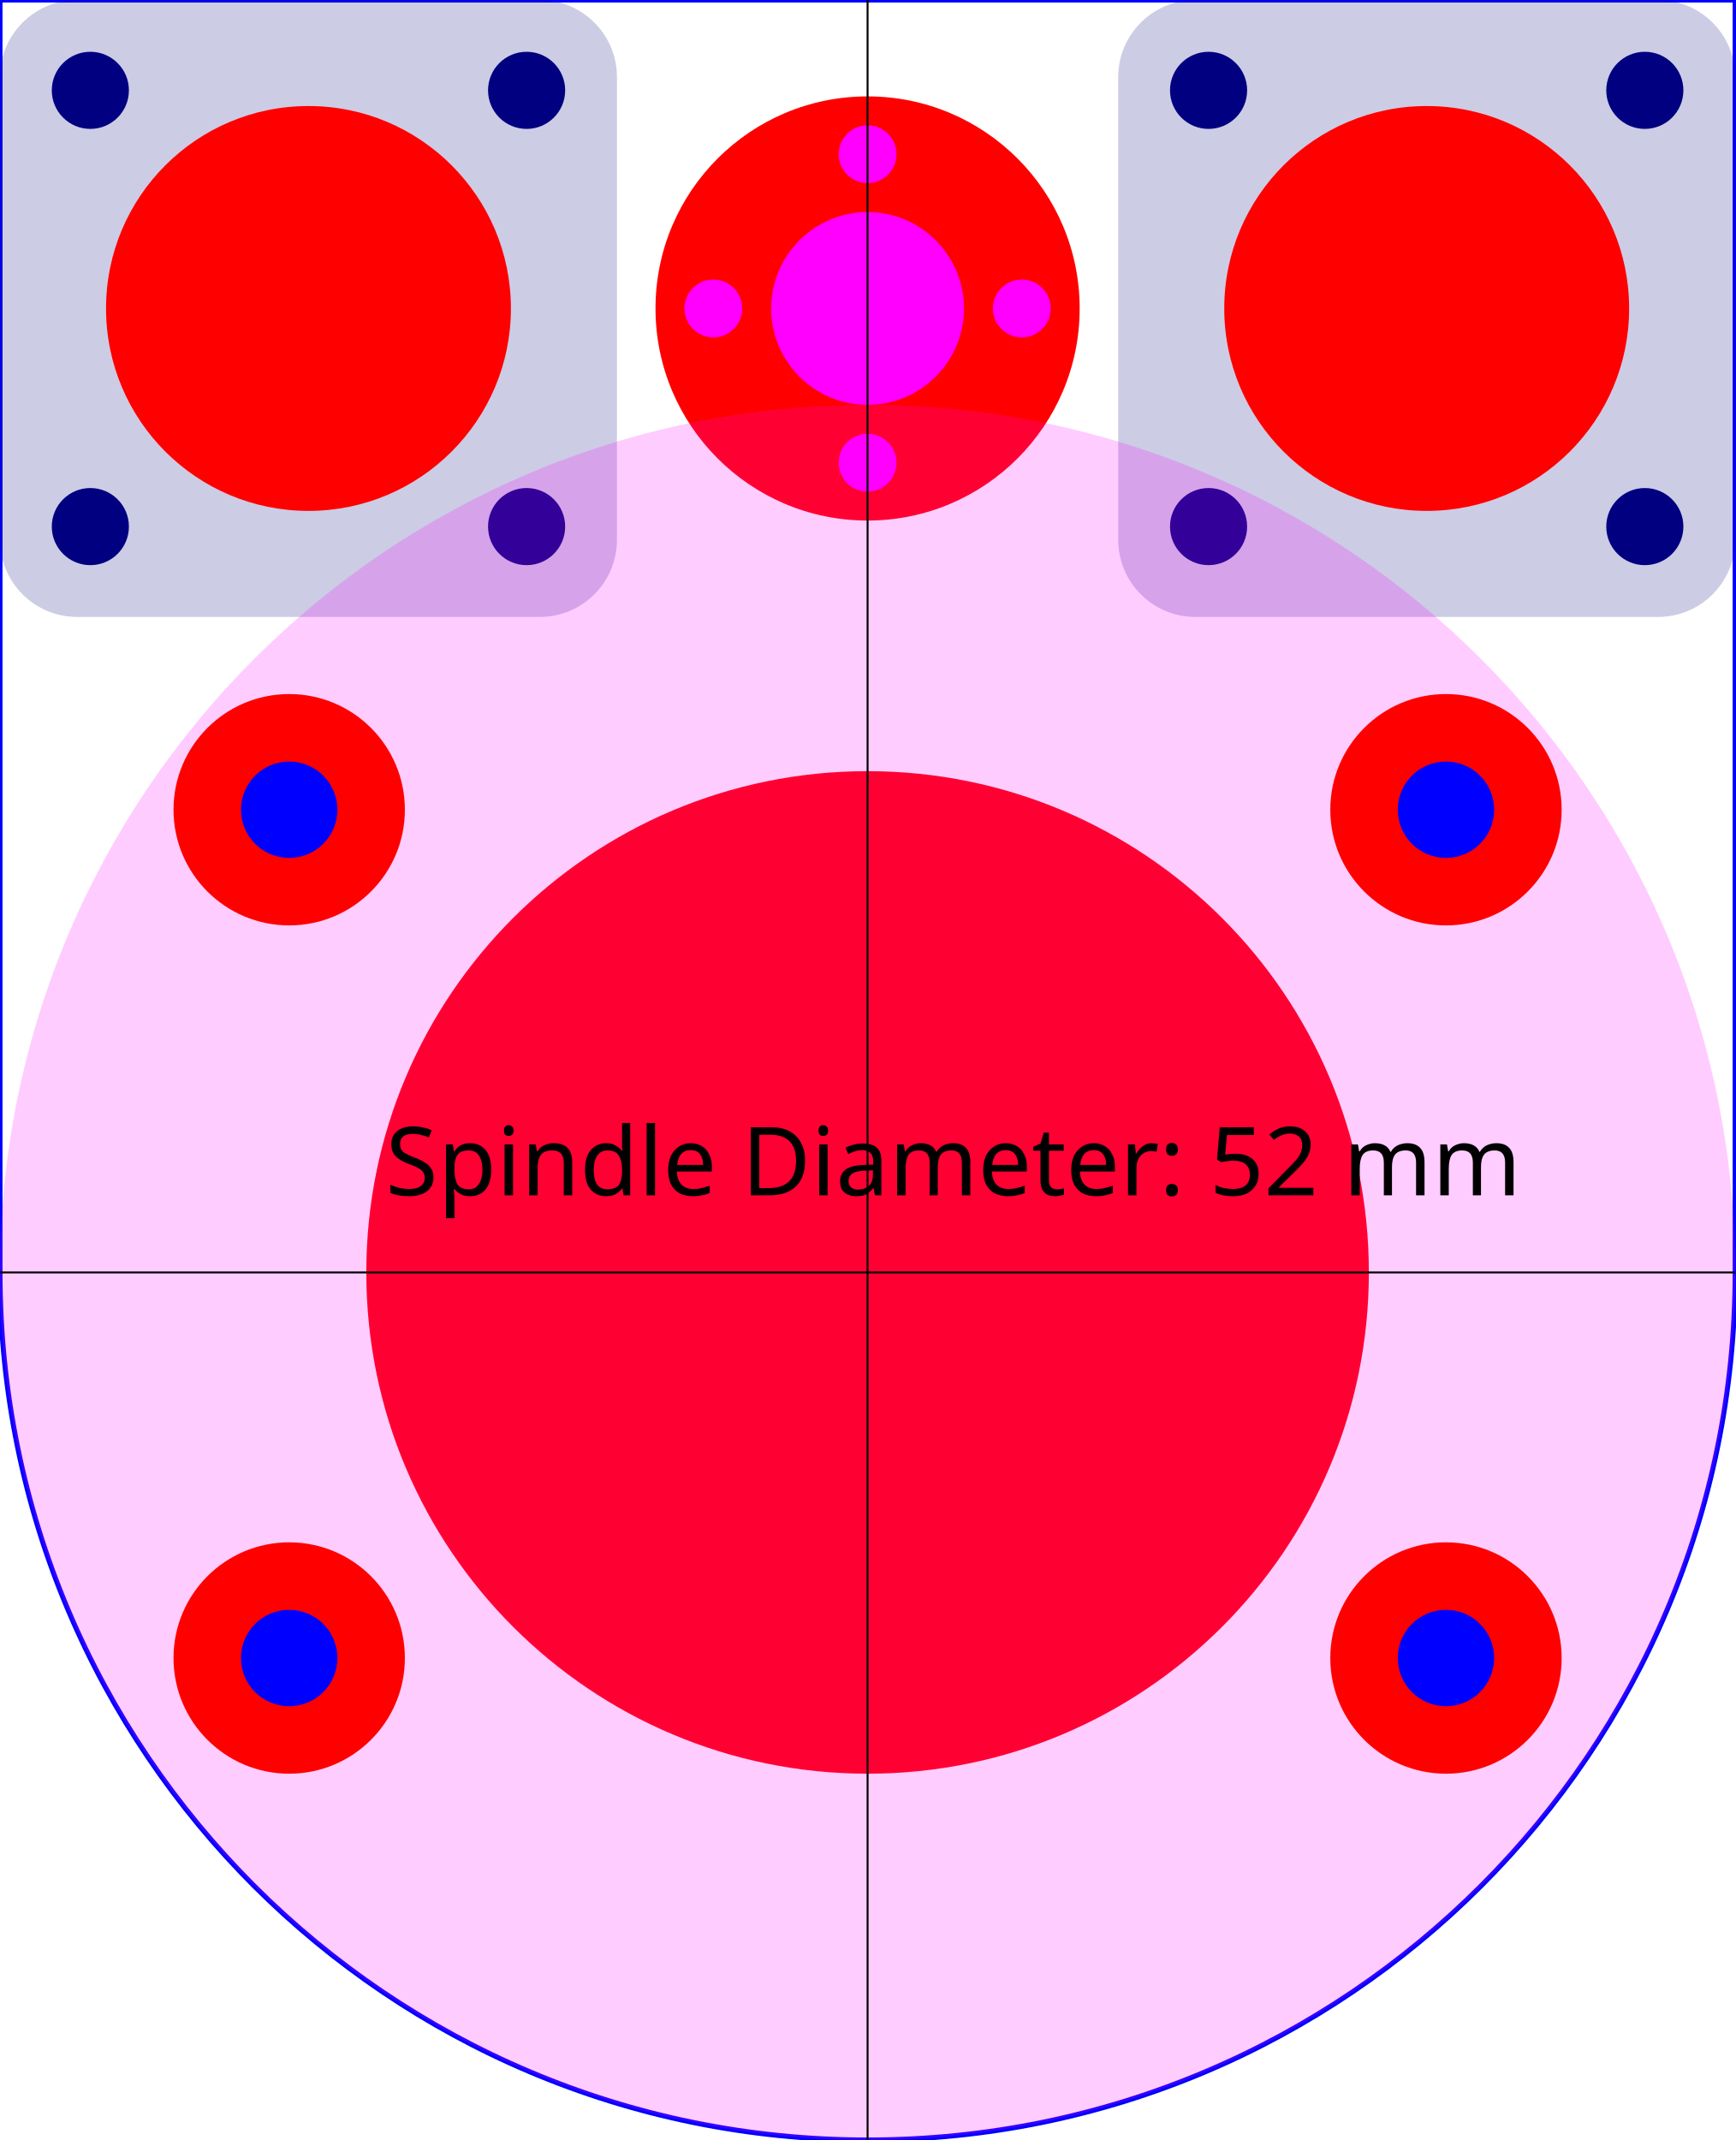
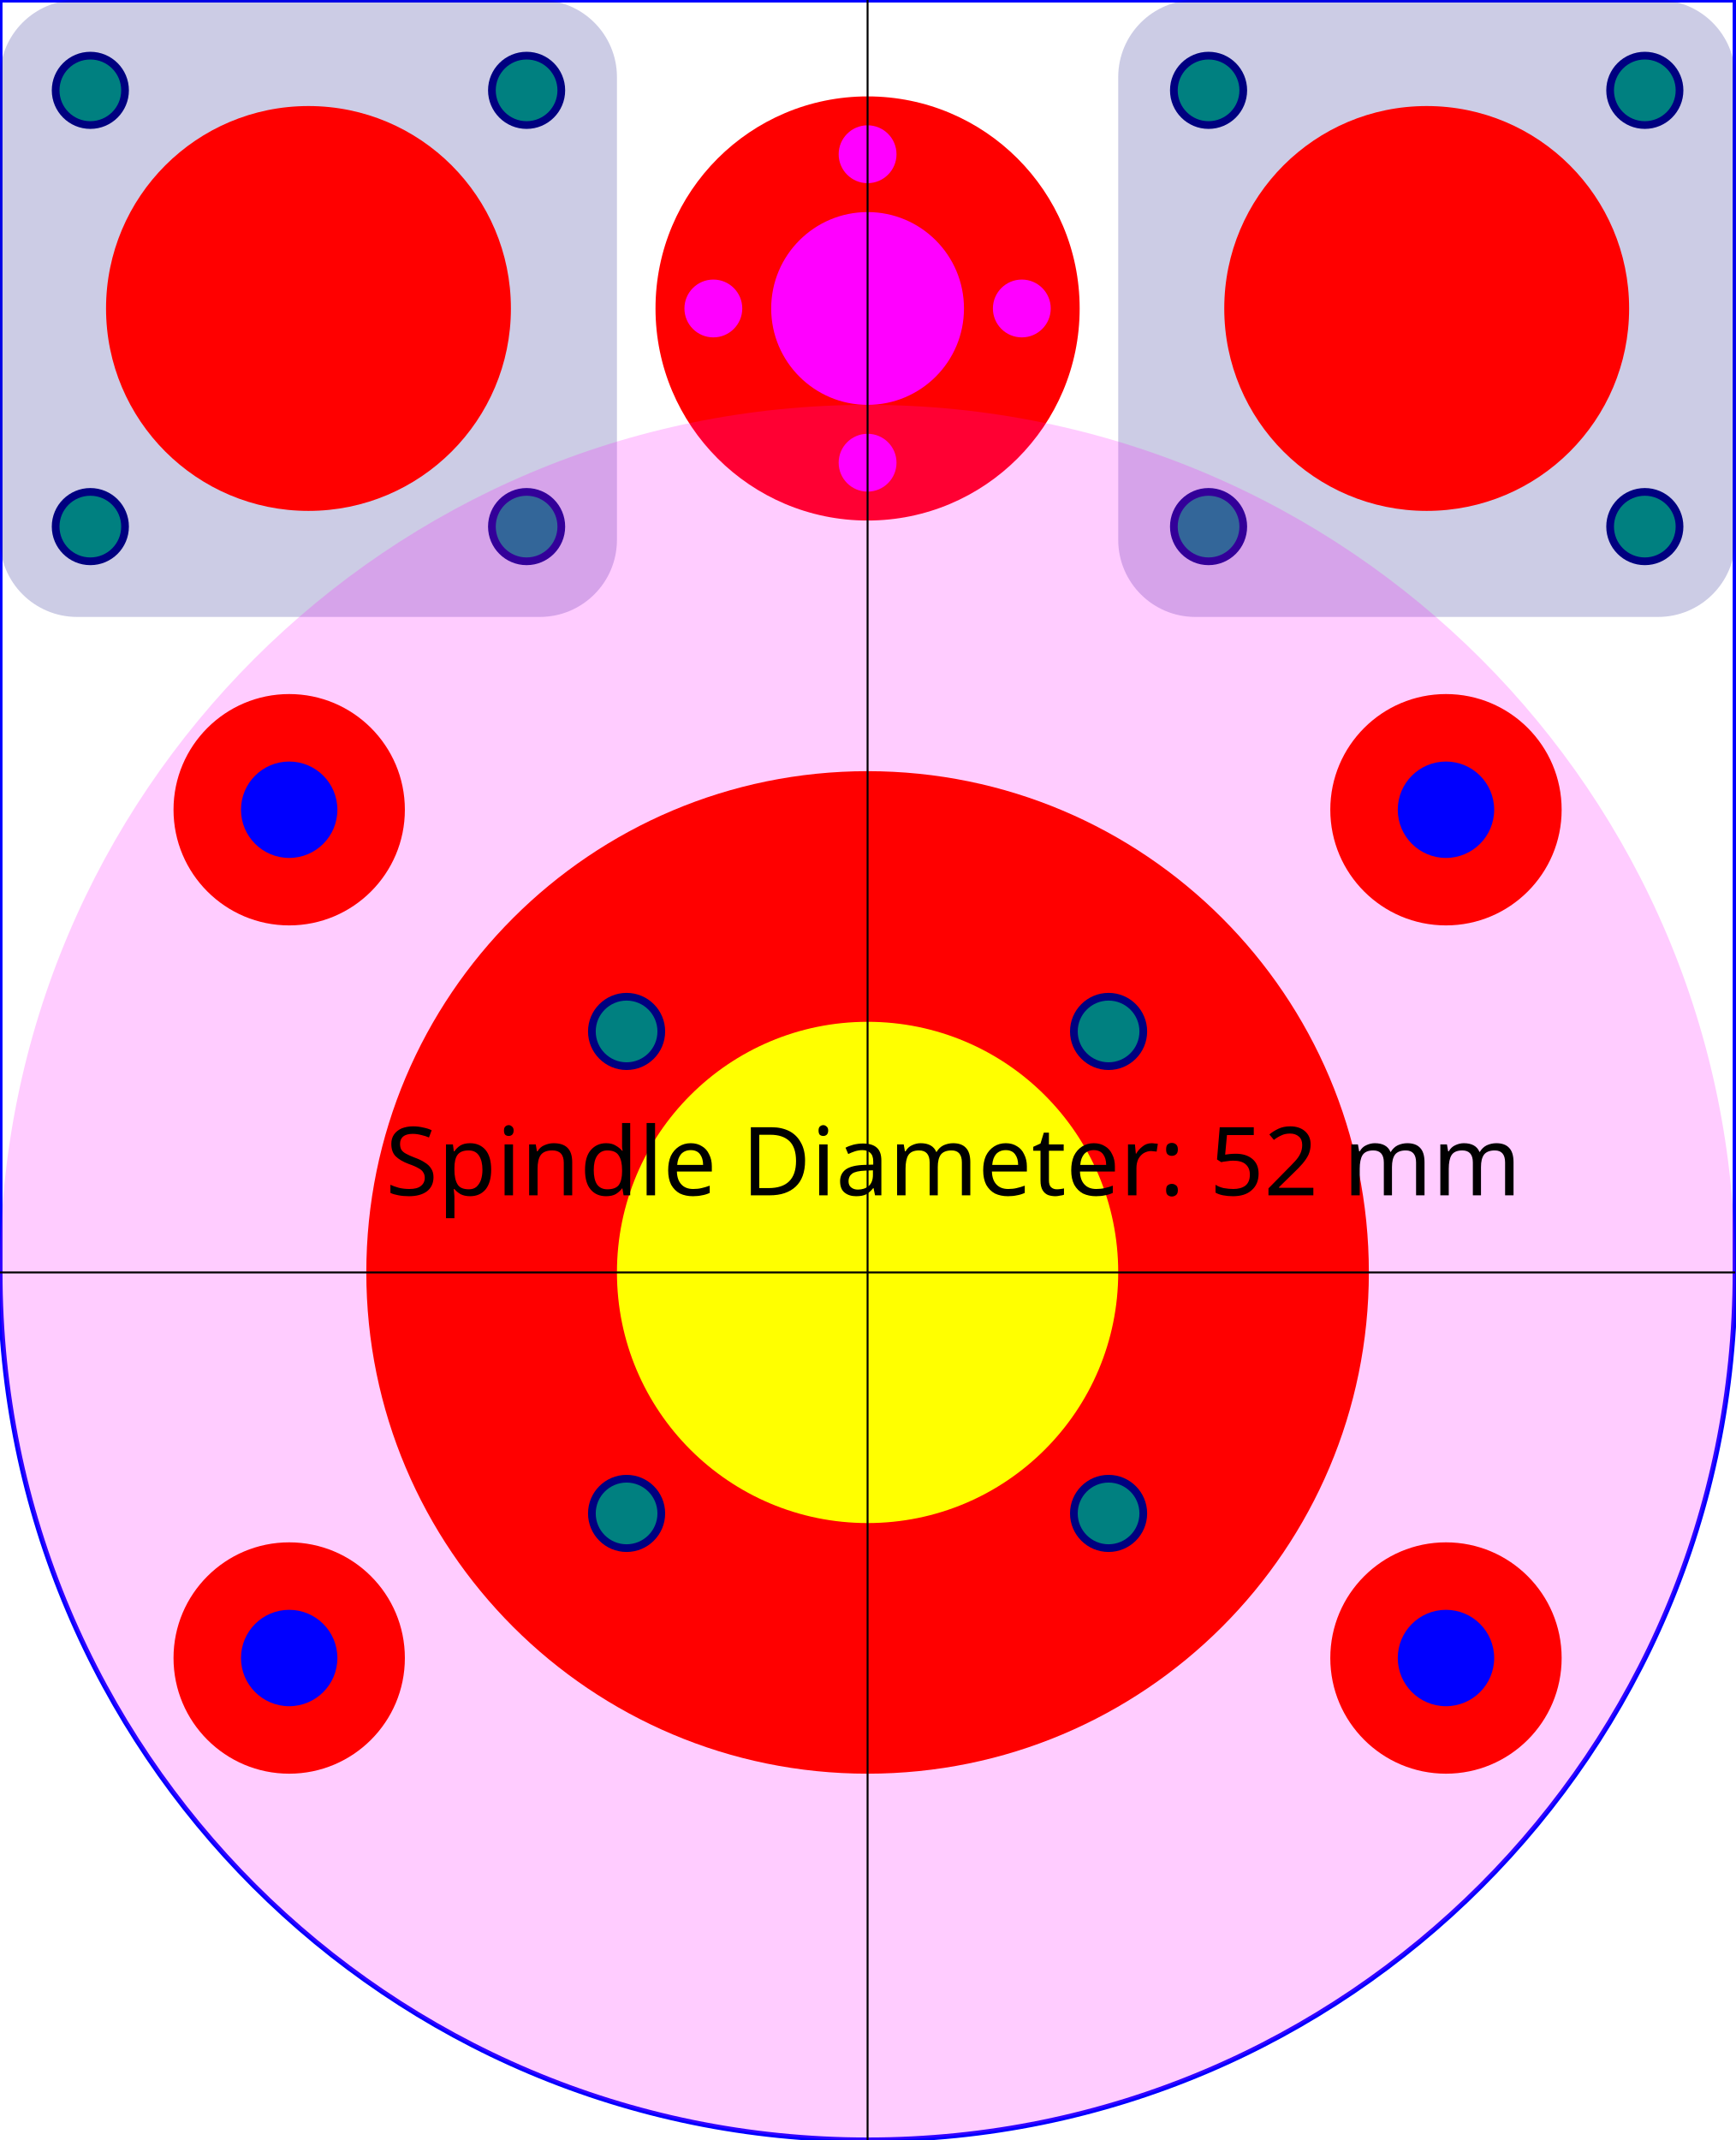
<svg xmlns="http://www.w3.org/2000/svg" version="1.1" width="90mm" height="111mm" viewBox="0 0 90 111" id="spindle-D52">
+   <defs id="defs">
+     <circle id="screw_central_hole_ref" style="fill:#ff0000;fill-opacity:1" cx="0" cy="0" r="11" />
+     <circle id="backlash_item_hole_10.0mm" style="fill:#ff00ff;fill-opacity:1" cx="0" cy="0" r="5.0" />
+     <circle id="backlash_item_screw_3.0mm" style="fill:#ff00ff;fill-opacity:1" cx="0" cy="0" r="1.5" />
+     <rect id="bearing_base_ref" style="fill:#000080;fill-opacity:0.2" width="32" height="32" x="0" y="0" rx="4" ry="4" />
+     <circle id="bearing_cylinder" style="fill:#ff0000;fill-opacity:1" cx="0" cy="0" r="10.5" />
+     <circle id="bearing_screw_4.0mm" style="fill:#000080;fill-opacity:1" cx="0" cy="0" r="2.00" />
+     <circle id="bearing_screw_gew_3.2mm" style="fill:#008080;fill-opacity:1" cx="0" cy="0" r="1.60" />
+     <circle id="spacer_pocket_6.0mm" style="fill:#ff0000;fill-opacity:1" cx="0" cy="0" r="6" />
+     <circle id="spacer_screw_5.0mm" style="fill:#0000ff;fill-opacity:1" cx="0" cy="0" r="2.5" />
+     <circle id="spindle_screw_4.0mm" style="fill:#000080;fill-opacity:1" cx="0" cy="0" r="2.00" />
+     <circle id="spindle_screw_gew_3.2mm" style="fill:#008080;fill-opacity:1" cx="0" cy="0" r="1.60" />
+   </defs>
  <g id="layer1">
    <path id="contour" d="M 0,0 l 90,0 l 0,66 a 45,45 0 0,1 -90,0 z" style="fill:none;stroke:#0000ff;stroke-width:0.261px;stroke-linecap:butt;stroke-linejoin:miter;stroke-opacity:1" />
    <circle id="screw_central_hole" cx="45.000" cy="16.000" r="11.000" style="fill:#ff0000;fill-opacity:1" />
    <g id="backlash">
      <circle id="backlash_item_hole" cx="45.000" cy="16.000" r="5.000" style="fill:#ff00ff;fill-opacity:1" />
      <circle id="backlash_item_screw_3.0mm_E" cx="53.000" cy="16.000" r="1.500" style="fill:#ff00ff;fill-opacity:1" />
      <circle id="backlash_item_screw_3.0mm_S" cx="45.000" cy="24.000" r="1.500" style="fill:#ff00ff;fill-opacity:1" />
      <circle id="backlash_item_screw_3.0mm_W" cx="37.000" cy="16.000" r="1.500" style="fill:#ff00ff;fill-opacity:1" />
      <circle id="backlash_item_screw_3.0mm_N" cx="45.000" cy="8.000" r="1.500" style="fill:#ff00ff;fill-opacity:1" />
    </g>
    <g id="bearing_1">
      <rect id="bearing_1_base" width="32.000" height="32.000" x="0.000" y="0.000" rx="4.000" ry="4.000" style="fill:#000080;fill-opacity:0.2" />
      <g id="bearing_1_items">
        <circle id="bearing_1_cylinder" cx="16.000" cy="16.000" r="10.500" style="fill:#ff0000;fill-opacity:1" />
        <circle id="bearing_1_screw_4.0mm_SE" cx="27.314" cy="27.314" r="2.000" style="fill:#000080;fill-opacity:1" />
        <circle id="bearing_1_screw_4.0mm_SW" cx="4.686" cy="27.314" r="2.000" style="fill:#000080;fill-opacity:1" />
        <circle id="bearing_1_screw_4.0mm_NW" cx="4.686" cy="4.686" r="2.000" style="fill:#000080;fill-opacity:1" />
        <circle id="bearing_1_screw_4.0mm_NE" cx="27.314" cy="4.686" r="2.000" style="fill:#000080;fill-opacity:1" />
+         <circle id="bearing_1_screw_gew_3.2mm_SE" cx="27.314" cy="27.314" r="1.600" style="fill:#008080;fill-opacity:1" />
+         <circle id="bearing_1_screw_gew_3.2mm_SW" cx="4.686" cy="27.314" r="1.600" style="fill:#008080;fill-opacity:1" />
+         <circle id="bearing_1_screw_gew_3.2mm_NW" cx="4.686" cy="4.686" r="1.600" style="fill:#008080;fill-opacity:1" />
+         <circle id="bearing_1_screw_gew_3.2mm_NE" cx="27.314" cy="4.686" r="1.600" style="fill:#008080;fill-opacity:1" />
      </g>
    </g>
    <g id="bearing_2">
      <rect id="bearing_2_base" width="32.000" height="32.000" x="58.000" y="0.000" rx="4.000" ry="4.000" style="fill:#000080;fill-opacity:0.2" />
      <g id="bearing_2_items">
        <circle id="bearing_2_cylinder" cx="74.000" cy="16.000" r="10.500" style="fill:#ff0000;fill-opacity:1" />
        <circle id="bearing_2_screw_4.0mm_SE" cx="85.314" cy="27.314" r="2.000" style="fill:#000080;fill-opacity:1" />
        <circle id="bearing_2_screw_4.0mm_SW" cx="62.686" cy="27.314" r="2.000" style="fill:#000080;fill-opacity:1" />
        <circle id="bearing_2_screw_4.0mm_NW" cx="62.686" cy="4.686" r="2.000" style="fill:#000080;fill-opacity:1" />
        <circle id="bearing_2_screw_4.0mm_NE" cx="85.314" cy="4.686" r="2.000" style="fill:#000080;fill-opacity:1" />
+         <circle id="bearing_2_screw_gew_3.2mm_SE" cx="85.314" cy="27.314" r="1.600" style="fill:#008080;fill-opacity:1" />
+         <circle id="bearing_2_screw_gew_3.2mm_SW" cx="62.686" cy="27.314" r="1.600" style="fill:#008080;fill-opacity:1" />
+         <circle id="bearing_2_screw_gew_3.2mm_NW" cx="62.686" cy="4.686" r="1.600" style="fill:#008080;fill-opacity:1" />
+         <circle id="bearing_2_screw_gew_3.2mm_NE" cx="85.314" cy="4.686" r="1.600" style="fill:#008080;fill-opacity:1" />
      </g>
    </g>
+     <circle id="large_circle_indicator" cx="45.000" cy="66.000" r="45.000" style="fill:#ff00ff;fill-opacity:0.2" />
    <circle id="spindle-hole" cx="45.000" cy="66.000" r="26.000" style="fill:#ff0000;fill-opacity:1" />
-     <circle id="large_circle_indicator" cx="45.000" cy="66.000" r="45.000" style="fill:#ff00ff;fill-opacity:0.2" />
+     <circle id="spindle-small-base" cx="45.000" cy="66.000" r="13.000" style="fill:#ffff00;fill-opacity:1" />
+     <g id="spindle_center">
+       <circle id="spindle_screw_4.0mm_NW" cx="57.500" cy="78.500" r="2.000" style="fill:#000080;fill-opacity:1" />
+       <circle id="spindle_screw_4.0mm_NE" cx="57.500" cy="53.500" r="2.000" style="fill:#000080;fill-opacity:1" />
+       <circle id="spindle_screw_4.0mm_SW" cx="32.500" cy="78.500" r="2.000" style="fill:#000080;fill-opacity:1" />
+       <circle id="spindle_screw_4.0mm_SE" cx="32.500" cy="53.500" r="2.000" style="fill:#000080;fill-opacity:1" />
+       <circle id="spindle_screw_gew_3.2mm_NW" cx="57.500" cy="78.500" r="1.600" style="fill:#008080;fill-opacity:1" />
+       <circle id="spindle_screw_gew_3.2mm_NE" cx="57.500" cy="53.500" r="1.600" style="fill:#008080;fill-opacity:1" />
+       <circle id="spindle_screw_gew_3.2mm_SW" cx="32.500" cy="78.500" r="1.600" style="fill:#008080;fill-opacity:1" />
+       <circle id="spindle_screw_gew_3.2mm_SE" cx="32.500" cy="53.500" r="1.600" style="fill:#008080;fill-opacity:1" />
+     </g>
    <circle id="spacer_pocket_NW" cx="15.000" cy="42.000" r="6.000" style="fill:#ff0000;fill-opacity:1" />
    <circle id="spacer_pocket_NE" cx="75.000" cy="42.000" r="6.000" style="fill:#ff0000;fill-opacity:1" />
    <circle id="spacer_pocket_SW" cx="15.000" cy="86.000" r="6.000" style="fill:#ff0000;fill-opacity:1" />
    <circle id="spacer_pocket_SE" cx="75.000" cy="86.000" r="6.000" style="fill:#ff0000;fill-opacity:1" />
    <circle id="spacer_screw_5.0mm_NW" cx="15.000" cy="42.000" r="2.500" style="fill:#0000ff;fill-opacity:1" />
    <circle id="spacer_screw_5.0mm_NE" cx="75.000" cy="42.000" r="2.500" style="fill:#0000ff;fill-opacity:1" />
    <circle id="spacer_screw_5.0mm_SW" cx="15.000" cy="86.000" r="2.500" style="fill:#0000ff;fill-opacity:1" />
    <circle id="spacer_screw_5.0mm_SE" cx="75.000" cy="86.000" r="2.500" style="fill:#0000ff;fill-opacity:1" />
-     <text id="legend" x="20.000" y="62.000" style="font-style:normal;font-weight:normal;font-size:4.939px;line-height:1.25;font-family:sans-serif;fill:#000000;fill-opacity:1;stroke:none;stroke-width:0.265">Spindle Diameter: 52 mm</text>
+     <text id="legend" x="20.000" y="62.000" style="font-style:normal;font-weight:normal;font-size:4.939px;line-height:1.25;font-family:sans-serif;fill:#000000;fill-opacity:1;stroke:none;stroke-width:0.265">
+ 			Spindle Diameter: 52 mm
+ 		</text>
    <path id="horizontal_line" d="M 0,66 L 90,66" style="fill:none;stroke:#000000;stroke-width:0.1" />
    <path id="vertical_line" d="M 45,0 L 45,111" style="fill:none;stroke:#000000;stroke-width:0.1" />
  </g>
</svg>
